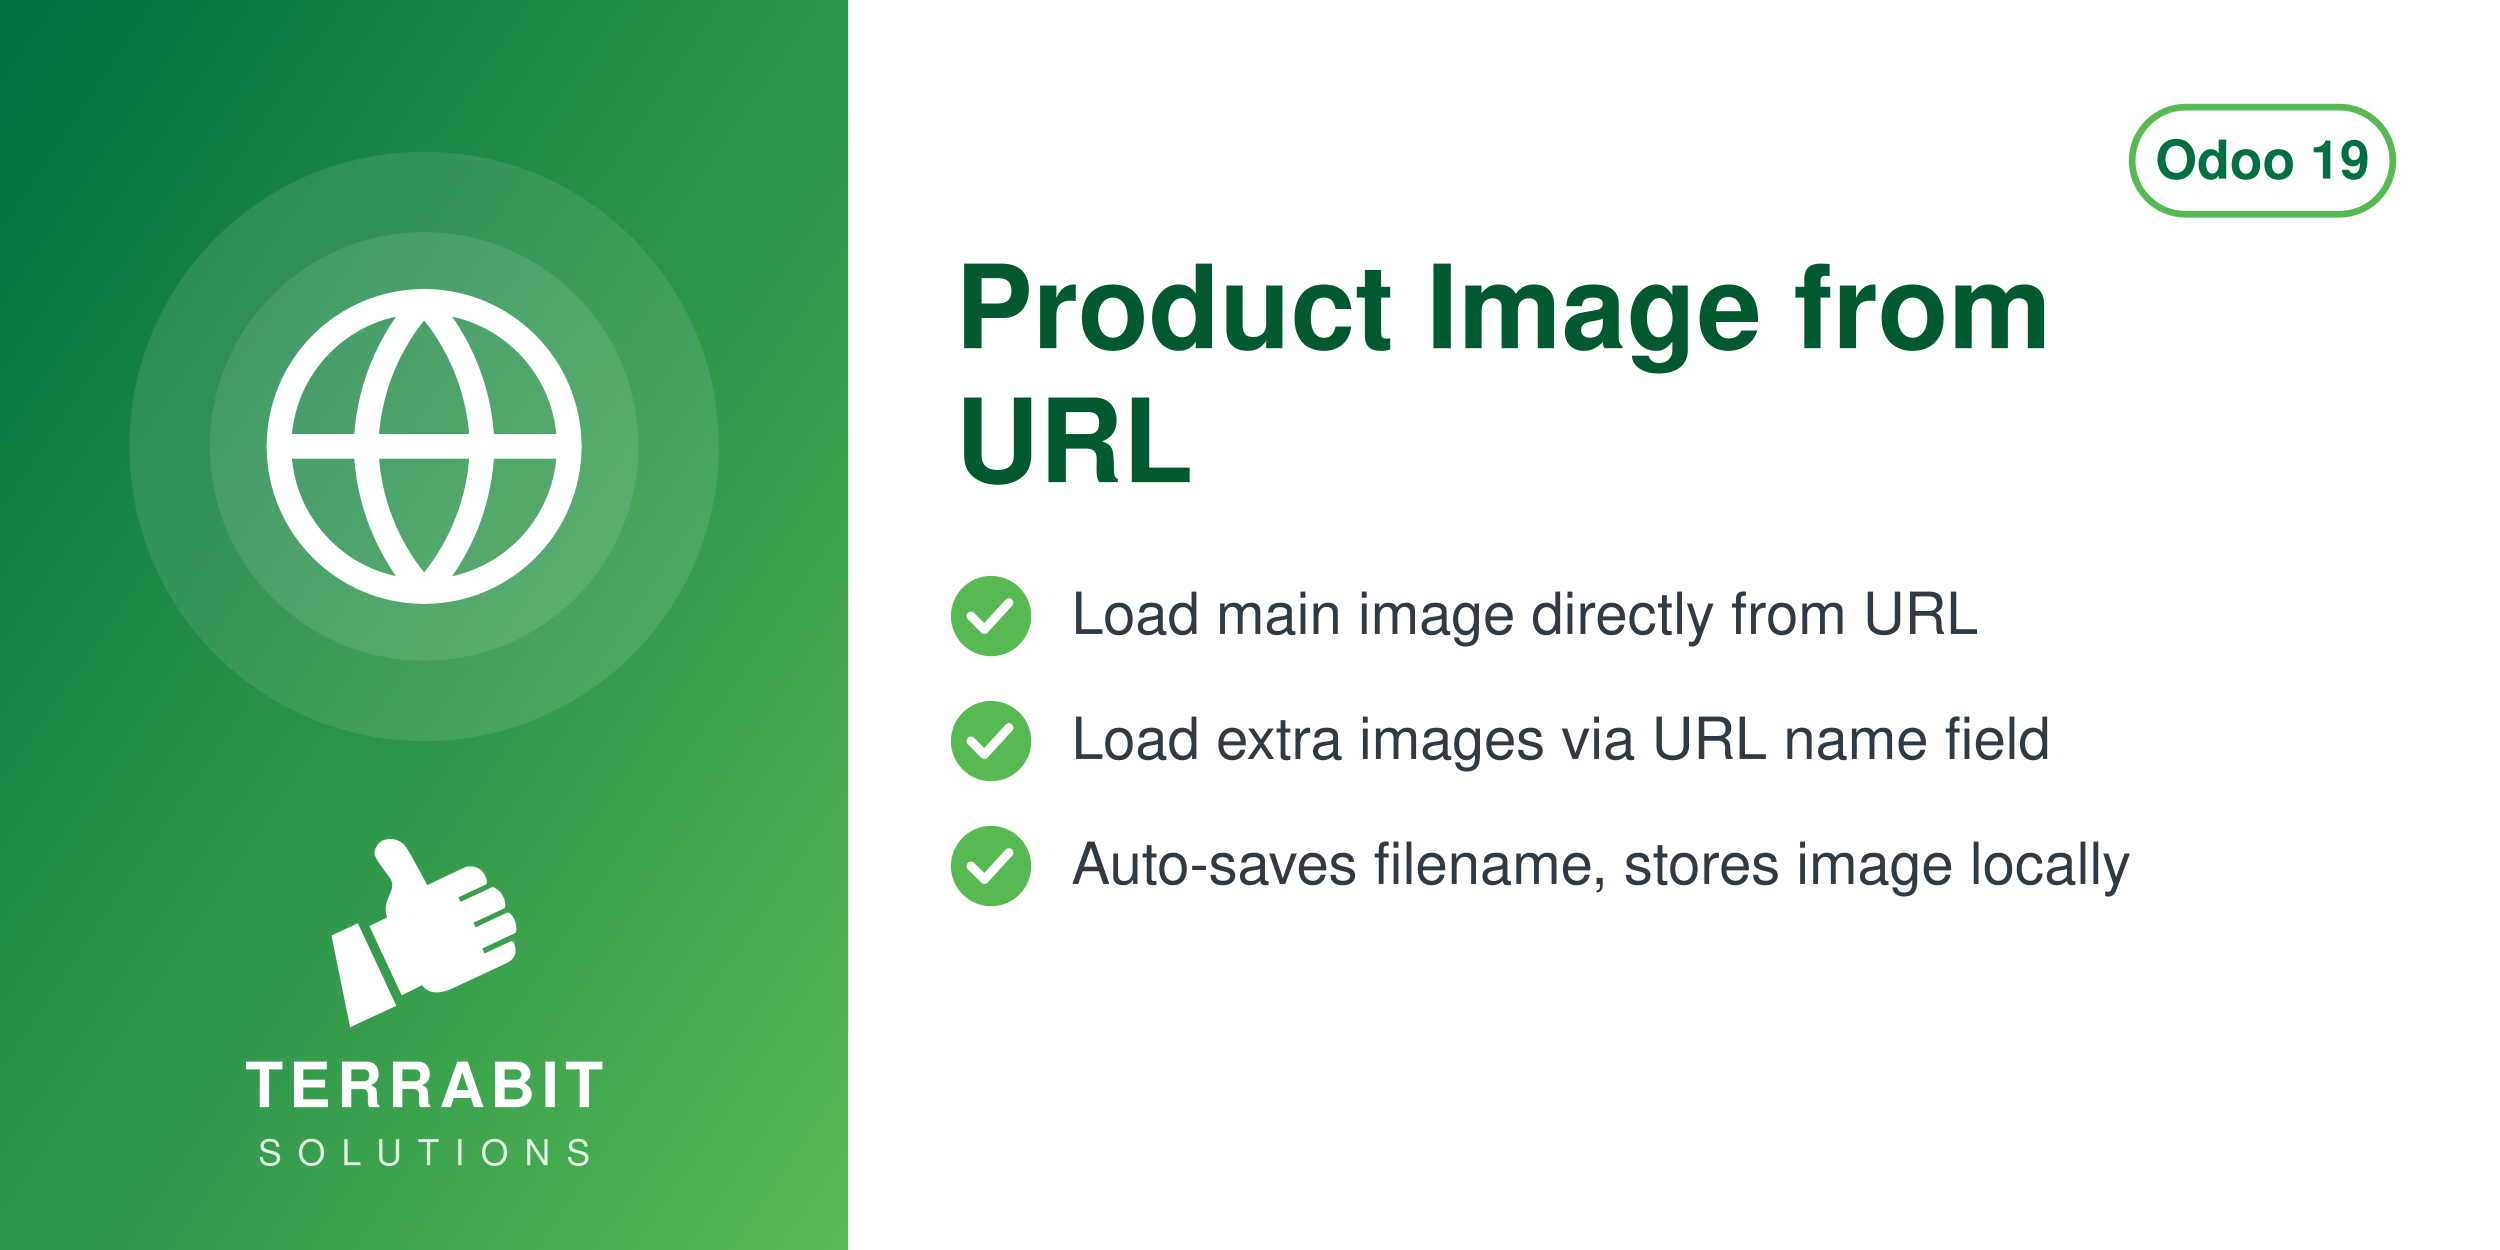
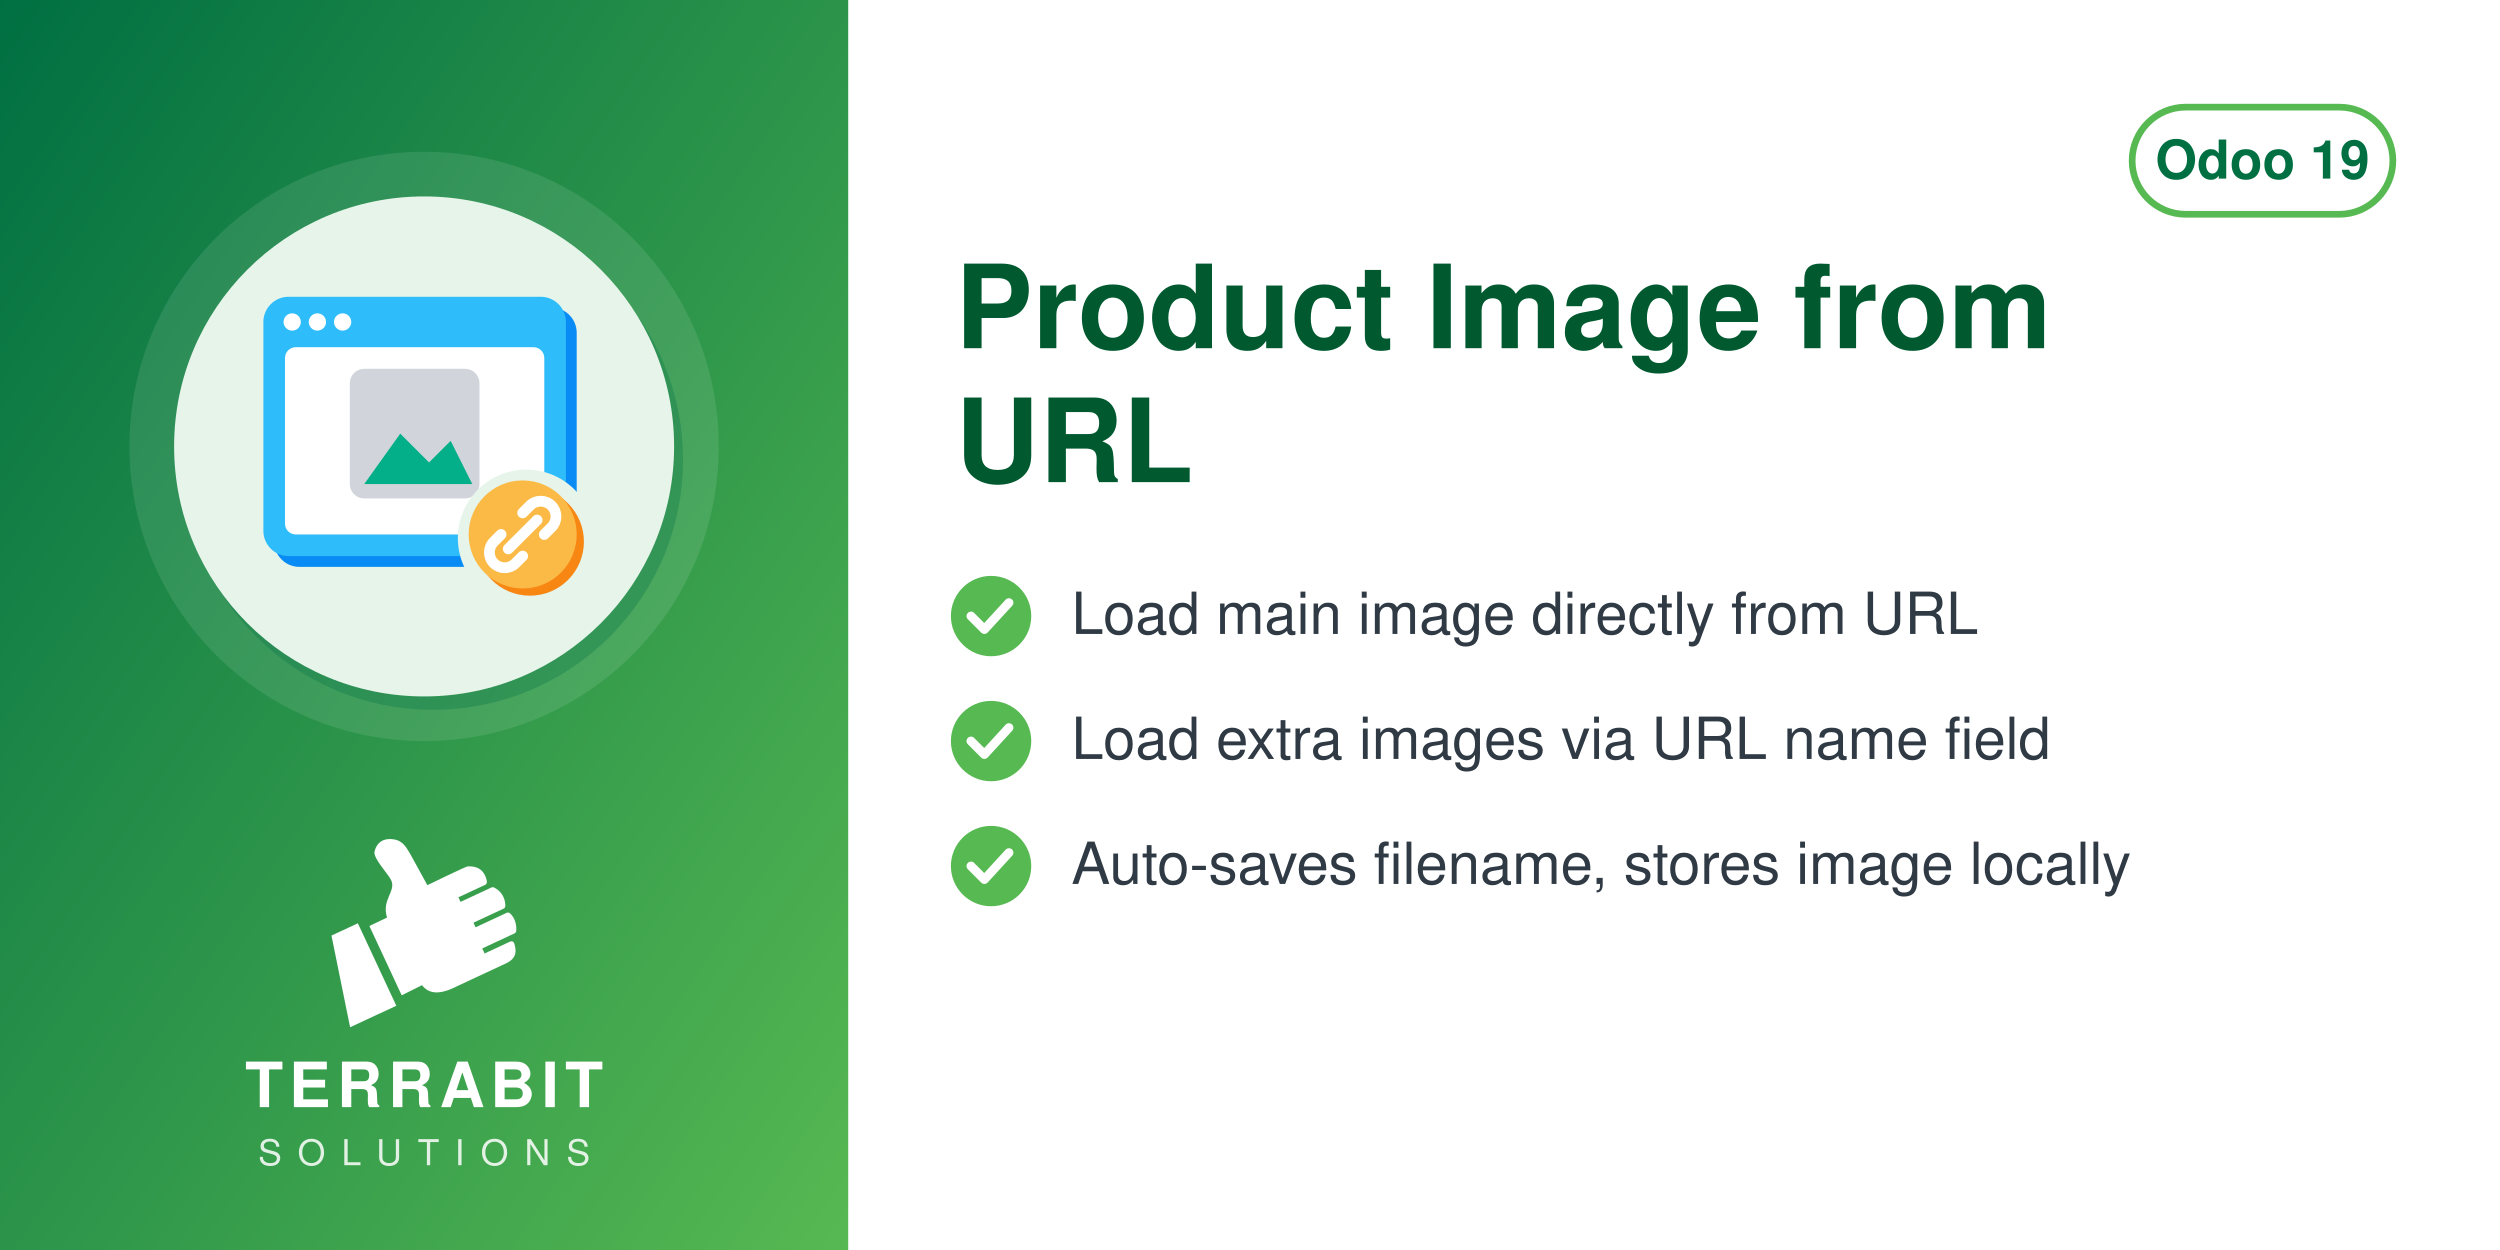
<svg xmlns="http://www.w3.org/2000/svg" width="560" height="280" viewBox="0 0 560 280">
  <defs>
    <linearGradient id="g" x1="0" y1="0" x2="1" y2="1">
      <stop offset="0" stop-color="#006F42" />
      <stop offset="1" stop-color="#57B952" />
    </linearGradient>
  </defs>
  <rect width="560" height="280" fill="#FFFFFF" />
  <rect width="190" height="280" fill="url(#g)" />
  <circle cx="95.0" cy="100" r="66" fill="white" opacity="0.10" />
-   <circle cx="95.0" cy="100" r="48" fill="white" opacity="0.10" />
-   <svg x="56.0" y="61.0" width="78" height="78" viewBox="0 0 24 24">
-     <g fill="none" stroke="white" stroke-width="1.7" stroke-linecap="round" stroke-linejoin="round">
-       <circle cx="12" cy="12" r="10" />
-       <path d="M2 12h20M12 2a15.3 15.3 0 0 1 4 10 15.3 15.3 0 0 1-4 10 15.3 15.3 0 0 1-4-10 15.3 15.3 0 0 1 4-10z" />
+   <circle cx="97.0" cy="103" r="56" fill="#006F42" opacity="0.30" />
+   <circle cx="95.0" cy="100" r="56" fill="#E6F4EA" />
+   <svg x="54.0" y="59.0" width="82" height="82" viewBox="0 0 100 100" preserveAspectRatio="xMidYMid meet">
+     <g transform="translate(2.16,-0.72) scale(0.9838)">
+       <defs>
+         <mask id="mi-cut" maskUnits="userSpaceOnUse" x="-20" y="-20" width="140" height="140">
+           <rect x="-20" y="-20" width="140" height="140" fill="#fff" />
+           <circle cx="77" cy="77" r="19" fill="#000" />
+         </mask>
+       </defs>
+       <g mask="url(#mi-cut)">
+         <g transform="translate(3,3)" fill="#088BF5">
+           <rect x="4" y="10" width="84" height="72" rx="7" />
+         </g>
+         <g fill="#2EBCFA">
+           <rect x="4" y="10" width="84" height="72" rx="7" />
+         </g>
+         <rect x="10" y="24" width="72" height="52" rx="3" fill="#FFFFFF" />
+         <g fill="#FFFFFF">
+           <circle cx="12" cy="17" r="2.4" />
+           <circle cx="19" cy="17" r="2.4" />
+           <circle cx="26" cy="17" r="2.4" />
+         </g>
+         <rect x="28" y="30" width="36" height="36" rx="4" fill="#D1D5DB" />
+         <path d="M32,62 L42,48 L50,56 L56,50 L62,62z" fill="#03AF89" />
+       </g>
+       <circle cx="78" cy="78" r="15" fill="#F78613" />
+       <circle cx="76" cy="76" r="15" fill="#FBB945" />
+       <path d="M72,80 l8,-8 M70,76 l-2,2 a4,4 0 0 0 6,6 l2,-2 M82,76 l2,-2 a4,4 0 0 0 -6,-6 l-2,2" fill="none" stroke="#FFFFFF" stroke-width="3" stroke-linecap="round" stroke-linejoin="round" />
    </g>
  </svg>
  <svg x="72.0" y="186" width="46" height="46" viewBox="4045 2535 3400 3400" preserveAspectRatio="xMidYMid meet">
    <path fill="#FFFFFF" d="M4648.32 4073.59l636.59 1365.17 -765.09 355.96 -308.63 -1517.87 437.13 -203.26zm725.61 1192.32l336.75 -167.88c105.65,140.85 282.69,170.72 576.82,18.8l819.92 -382.33c181.4,-90.13 164.26,-214.57 130.07,-328.43 -4.28,-14.25 -13.68,-24.81 -27.34,-30.7 -13.67,-5.89 -27.61,-5.11 -41.09,1.18l-422.32 196.93 -39.04 -83.72 538.07 -250.91c16.64,-7.76 24.7,-27.69 25.58,-46.04 6.48,-134.33 -44.36,-230.89 -105.84,-285.23 -15.2,-13.44 -35.71,-15.59 -54.12,-7l-513.92 239.64 -35.6 -76.34 506.31 -236.1c17.69,-8.25 22.52,-36.93 21.83,-56.45 -4.1,-117.31 -67.62,-232.74 -187.72,-290.66 -13.94,-6.72 -28.64,-6.36 -42.69,0.19l-511.21 238.38 -35.37 -75.86 448.98 -209.36c20.44,-9.53 25.81,-42.28 21.02,-64.32 -41.02,-189.07 -167.92,-247.8 -318.14,-237.87 -29.39,1.94 -589.86,273.16 -665.95,310.54l-281.84 -513.57c-59.06,-93.13 -112.7,-221.7 -276.47,-245.13 -211.24,-30.22 -291.56,94.38 -316.89,203.13 -25.32,108.75 223.84,365.99 276.05,473.69 85.52,184.27 -161.86,318.11 -68.41,617.99l-292.54 139.94 535.09 1147.51z" />
  </svg>
  <text x="95.0" y="248" text-anchor="middle" font-family="Helvetica,Arial,sans-serif" font-size="14" font-weight="800" letter-spacing="1.4" fill="white">TERRABIT</text>
  <text x="95.0" y="261" text-anchor="middle" font-family="Helvetica,Arial,sans-serif" font-size="8" font-weight="500" letter-spacing="3.6" fill="white" opacity="0.85">SOLUTIONS</text>
  <g>
    <rect x="477.6" y="24" width="58.4" height="24" rx="12" fill="none" stroke="#57B952" stroke-width="1.5" />
    <text x="506.8" y="40" text-anchor="middle" font-family="Helvetica,Arial,sans-serif" font-size="12" font-weight="700" fill="#006F42">Odoo 19</text>
  </g>
  <text x="214" y="78" font-family="Helvetica,Arial,sans-serif" font-size="26" font-weight="700" fill="#00592F">Product Image from</text>
  <text x="214" y="108" font-family="Helvetica,Arial,sans-serif" font-size="26" font-weight="700" fill="#00592F">URL</text>
  <circle cx="222" cy="138" r="9" fill="#57B952" />
  <path d="M217.5 138 l3 3 l5.5 -6" fill="none" stroke="white" stroke-width="2" stroke-linecap="round" stroke-linejoin="round" />
  <text x="240" y="142" font-family="Helvetica,Arial,sans-serif" font-size="13" fill="#2F3A45">Load main image directly from URL</text>
  <circle cx="222" cy="166" r="9" fill="#57B952" />
  <path d="M217.5 166 l3 3 l5.5 -6" fill="none" stroke="white" stroke-width="2" stroke-linecap="round" stroke-linejoin="round" />
  <text x="240" y="170" font-family="Helvetica,Arial,sans-serif" font-size="13" fill="#2F3A45">Load extra images via URL name field</text>
  <circle cx="222" cy="194" r="9" fill="#57B952" />
  <path d="M217.5 194 l3 3 l5.5 -6" fill="none" stroke="white" stroke-width="2" stroke-linecap="round" stroke-linejoin="round" />
  <text x="240" y="198" font-family="Helvetica,Arial,sans-serif" font-size="13" fill="#2F3A45">Auto-saves filename, stores image locally</text>
</svg>
